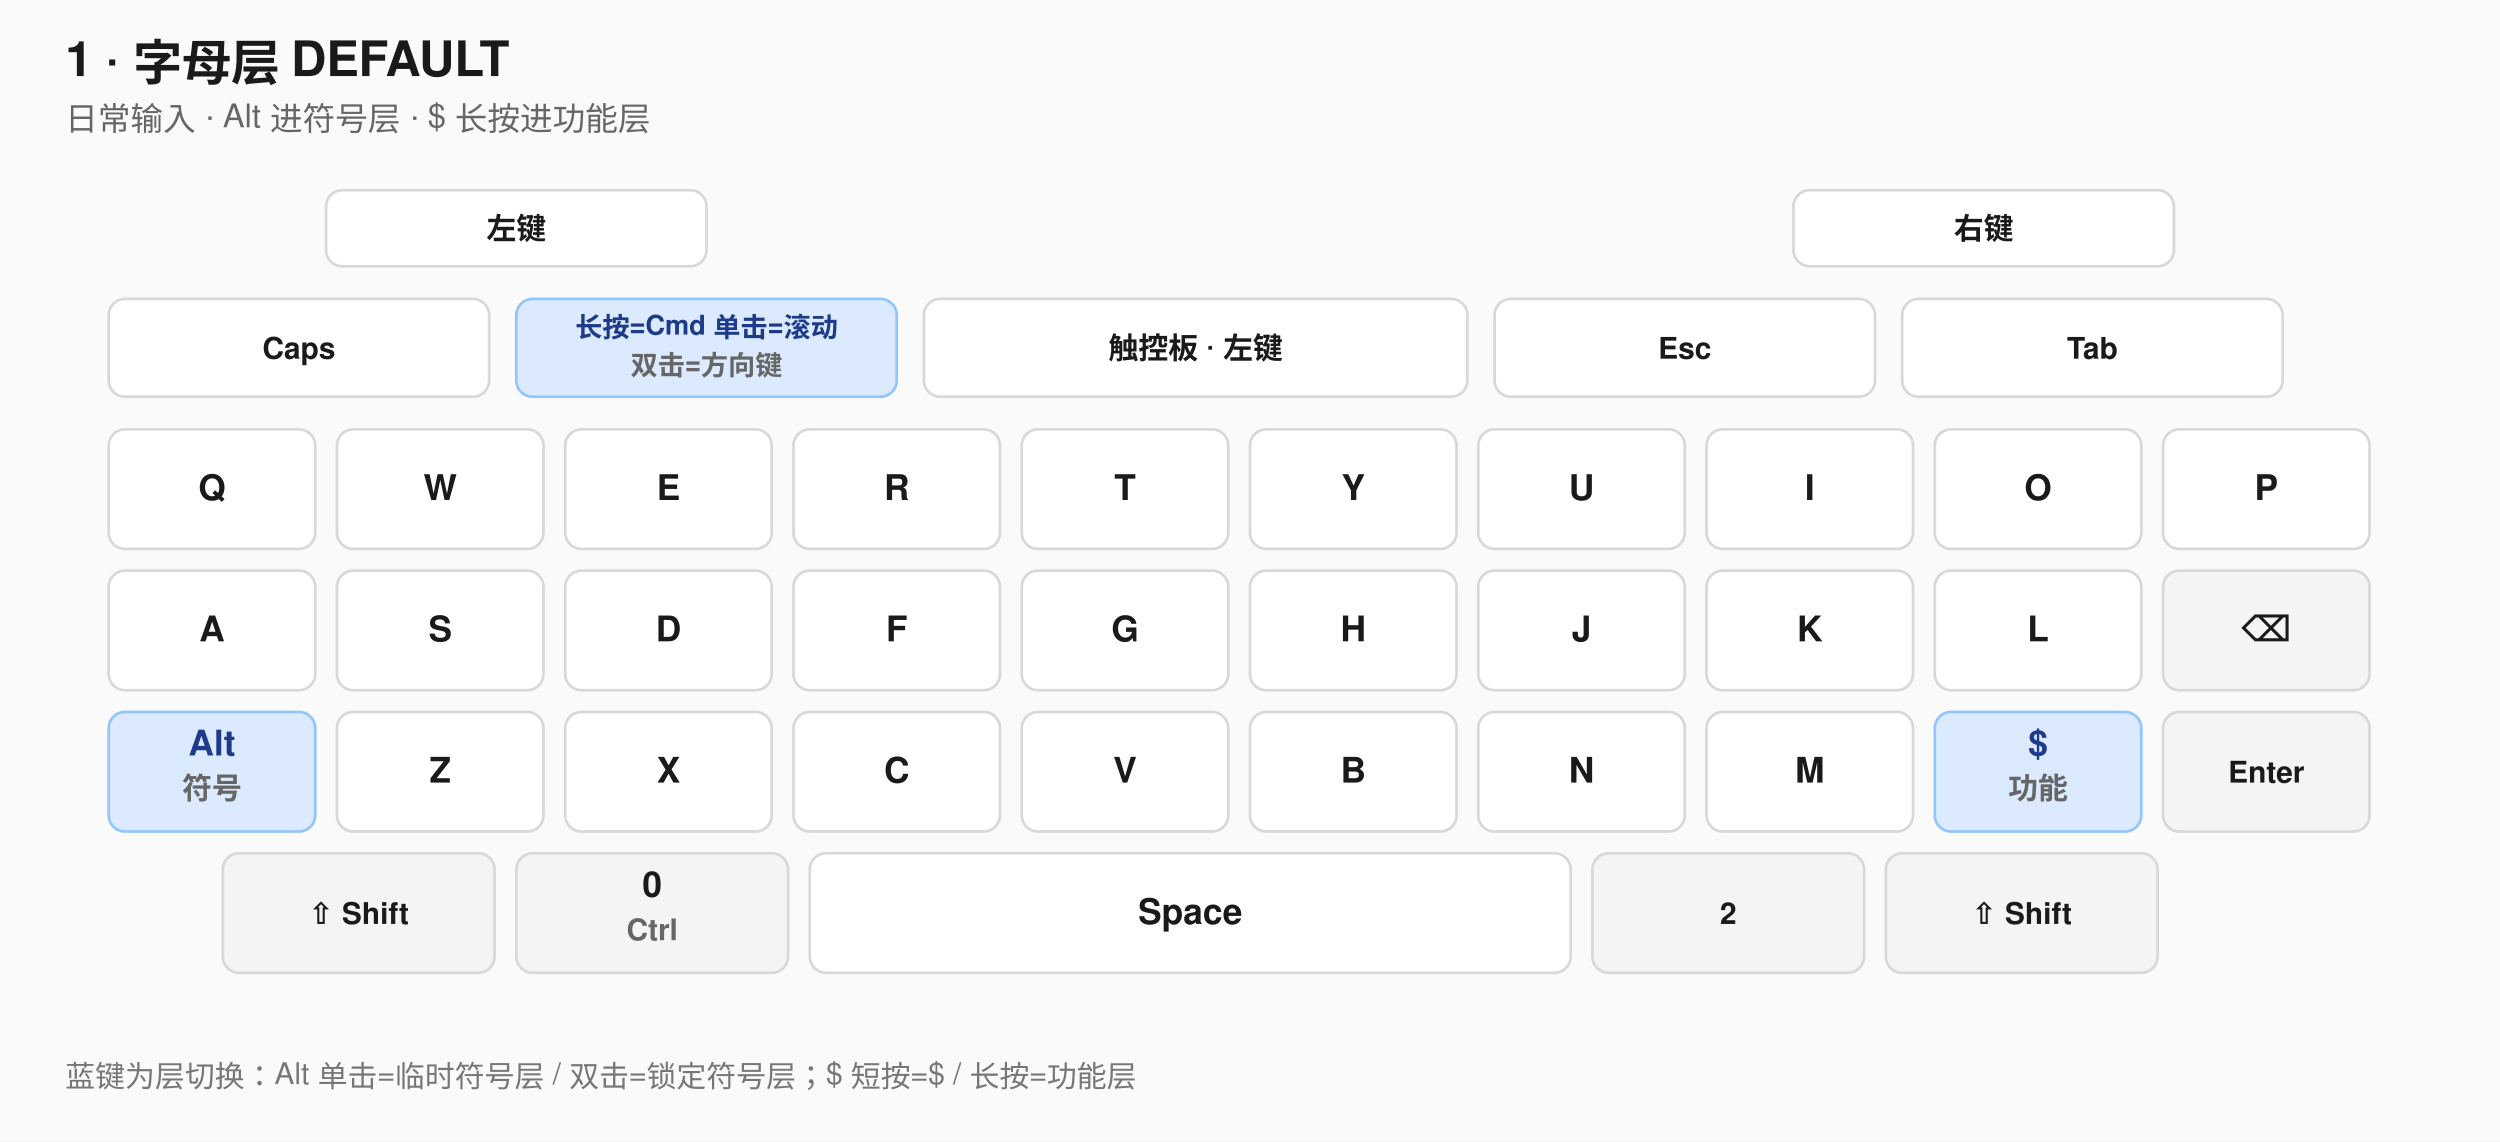
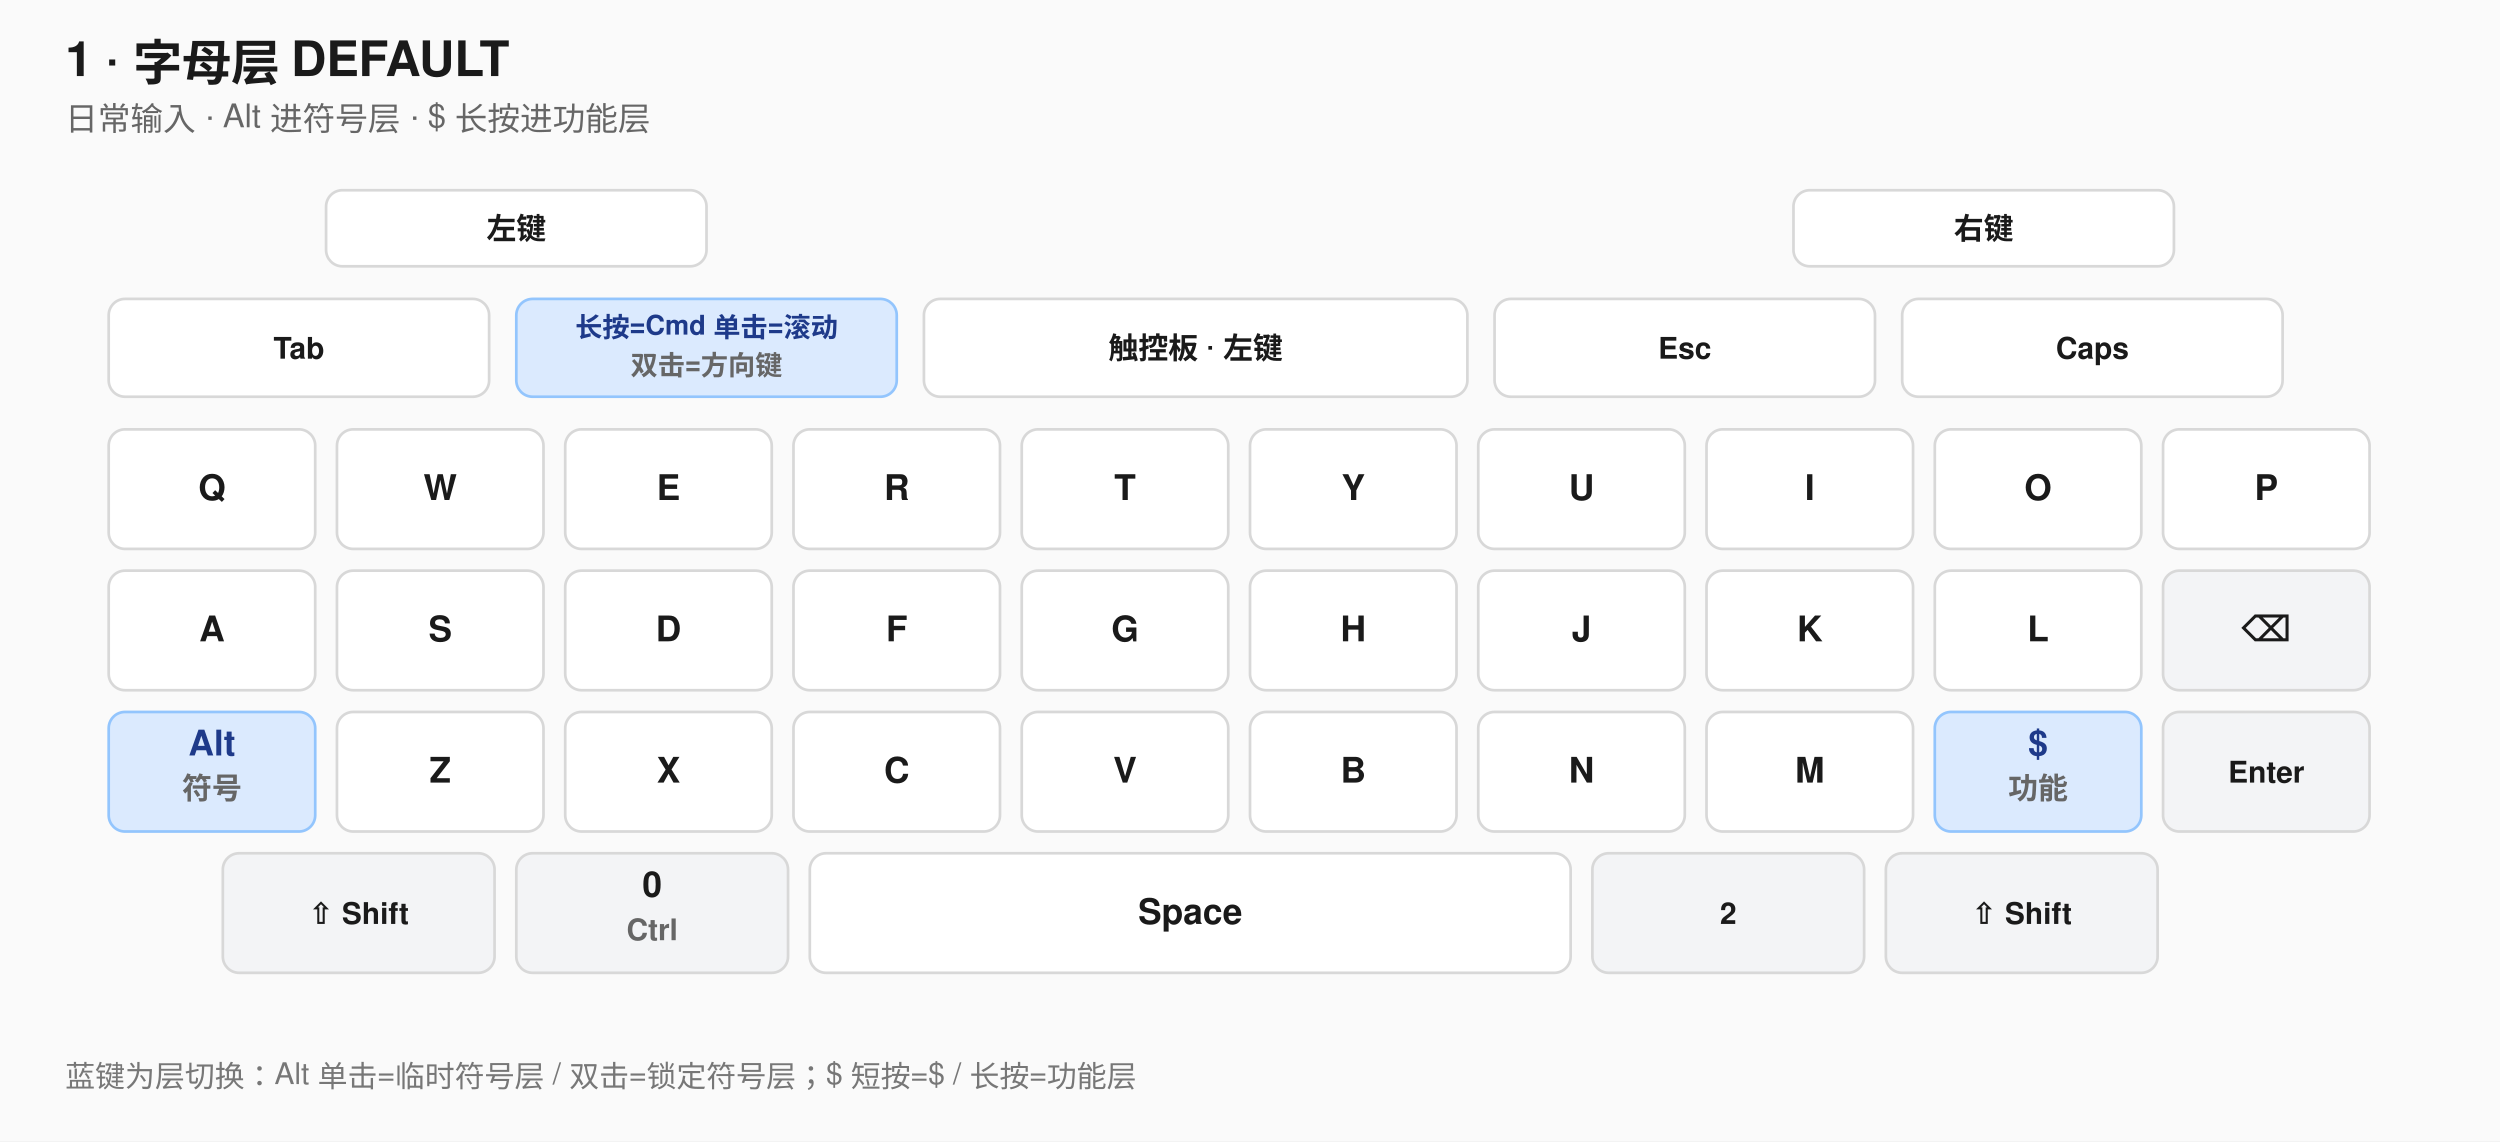
<svg xmlns="http://www.w3.org/2000/svg" width="920" height="420" viewBox="0 0 920 420" role="img">
  <rect width="920" height="420" fill="#fafafa" />
  <text x="24" y="28" fill="#1a1a1a" font-family="Helvetica, Arial, sans-serif" font-size="18" font-weight="700">1 · 字母层 DEFAULT</text>
  <text x="24" y="48" fill="#666666" font-family="Helvetica, Arial, sans-serif" font-size="12">日常输入 · Alt 进符号层 · $ 长按进功能层</text>
  <rect x="120" y="70" width="140" height="28" rx="6" fill="#ffffff" stroke="#d8d8d8" />
  <text x="190.0" y="88.0" text-anchor="middle" fill="#1a1a1a" font-family="Helvetica, Arial, sans-serif" font-size="11" font-weight="700">左键</text>
  <rect x="660" y="70" width="140" height="28" rx="6" fill="#ffffff" stroke="#d8d8d8" />
  <text x="730.0" y="88.0" text-anchor="middle" fill="#1a1a1a" font-family="Helvetica, Arial, sans-serif" font-size="11" font-weight="700">右键</text>
  <rect x="40" y="110" width="140" height="36" rx="6" fill="#ffffff" stroke="#d8d8d8" />
-   <text x="110.0" y="132.0" text-anchor="middle" fill="#1a1a1a" font-family="Helvetica, Arial, sans-serif" font-size="11" font-weight="700">Caps</text>
+   <text x="110.0" y="132.0" text-anchor="middle" fill="#1a1a1a" font-family="Helvetica, Arial, sans-serif" font-size="11" font-weight="700">Tab</text>
  <rect x="190" y="110" width="140" height="36" rx="6" fill="#dbeafe" stroke="#93c5fd" />
  <text x="260.0" y="124.0" text-anchor="middle" fill="#1e3a8a" font-family="Helvetica, Arial, sans-serif" font-size="10" font-weight="700">长按=Cmd 单击=滚动</text>
  <text x="260.0" y="138.0" text-anchor="middle" fill="#666666" font-family="Helvetica, Arial, sans-serif" font-size="10" font-weight="600">双击=方向键</text>
  <rect x="340" y="110" width="200" height="36" rx="6" fill="#ffffff" stroke="#d8d8d8" />
  <text x="440.0" y="132.0" text-anchor="middle" fill="#1a1a1a" font-family="Helvetica, Arial, sans-serif" font-size="11" font-weight="700">触控板 · 左键</text>
  <rect x="550" y="110" width="140" height="36" rx="6" fill="#ffffff" stroke="#d8d8d8" />
  <text x="620.0" y="132.0" text-anchor="middle" fill="#1a1a1a" font-family="Helvetica, Arial, sans-serif" font-size="11" font-weight="700">Esc</text>
  <rect x="700" y="110" width="140" height="36" rx="6" fill="#ffffff" stroke="#d8d8d8" />
-   <text x="770.0" y="132.0" text-anchor="middle" fill="#1a1a1a" font-family="Helvetica, Arial, sans-serif" font-size="11" font-weight="700">Tab</text>
+   <text x="770.0" y="132.0" text-anchor="middle" fill="#1a1a1a" font-family="Helvetica, Arial, sans-serif" font-size="11" font-weight="700">Caps</text>
  <rect x="40" y="158" width="76" height="44" rx="6" fill="#ffffff" stroke="#d8d8d8" />
  <text x="78.0" y="184.0" text-anchor="middle" fill="#1a1a1a" font-family="Helvetica, Arial, sans-serif" font-size="13" font-weight="700">Q</text>
  <rect x="124" y="158" width="76" height="44" rx="6" fill="#ffffff" stroke="#d8d8d8" />
  <text x="162.0" y="184.0" text-anchor="middle" fill="#1a1a1a" font-family="Helvetica, Arial, sans-serif" font-size="13" font-weight="700">W</text>
  <rect x="208" y="158" width="76" height="44" rx="6" fill="#ffffff" stroke="#d8d8d8" />
  <text x="246.0" y="184.0" text-anchor="middle" fill="#1a1a1a" font-family="Helvetica, Arial, sans-serif" font-size="13" font-weight="700">E</text>
  <rect x="292" y="158" width="76" height="44" rx="6" fill="#ffffff" stroke="#d8d8d8" />
  <text x="330.0" y="184.0" text-anchor="middle" fill="#1a1a1a" font-family="Helvetica, Arial, sans-serif" font-size="13" font-weight="700">R</text>
  <rect x="376" y="158" width="76" height="44" rx="6" fill="#ffffff" stroke="#d8d8d8" />
  <text x="414.0" y="184.0" text-anchor="middle" fill="#1a1a1a" font-family="Helvetica, Arial, sans-serif" font-size="13" font-weight="700">T</text>
  <rect x="460" y="158" width="76" height="44" rx="6" fill="#ffffff" stroke="#d8d8d8" />
  <text x="498.0" y="184.0" text-anchor="middle" fill="#1a1a1a" font-family="Helvetica, Arial, sans-serif" font-size="13" font-weight="700">Y</text>
  <rect x="544" y="158" width="76" height="44" rx="6" fill="#ffffff" stroke="#d8d8d8" />
  <text x="582.0" y="184.0" text-anchor="middle" fill="#1a1a1a" font-family="Helvetica, Arial, sans-serif" font-size="13" font-weight="700">U</text>
  <rect x="628" y="158" width="76" height="44" rx="6" fill="#ffffff" stroke="#d8d8d8" />
  <text x="666.0" y="184.0" text-anchor="middle" fill="#1a1a1a" font-family="Helvetica, Arial, sans-serif" font-size="13" font-weight="700">I</text>
  <rect x="712" y="158" width="76" height="44" rx="6" fill="#ffffff" stroke="#d8d8d8" />
  <text x="750.0" y="184.0" text-anchor="middle" fill="#1a1a1a" font-family="Helvetica, Arial, sans-serif" font-size="13" font-weight="700">O</text>
  <rect x="796" y="158" width="76" height="44" rx="6" fill="#ffffff" stroke="#d8d8d8" />
  <text x="834.0" y="184.0" text-anchor="middle" fill="#1a1a1a" font-family="Helvetica, Arial, sans-serif" font-size="13" font-weight="700">P</text>
  <rect x="40" y="210" width="76" height="44" rx="6" fill="#ffffff" stroke="#d8d8d8" />
  <text x="78.0" y="236.0" text-anchor="middle" fill="#1a1a1a" font-family="Helvetica, Arial, sans-serif" font-size="13" font-weight="700">A</text>
  <rect x="124" y="210" width="76" height="44" rx="6" fill="#ffffff" stroke="#d8d8d8" />
  <text x="162.0" y="236.0" text-anchor="middle" fill="#1a1a1a" font-family="Helvetica, Arial, sans-serif" font-size="13" font-weight="700">S</text>
  <rect x="208" y="210" width="76" height="44" rx="6" fill="#ffffff" stroke="#d8d8d8" />
  <text x="246.0" y="236.0" text-anchor="middle" fill="#1a1a1a" font-family="Helvetica, Arial, sans-serif" font-size="13" font-weight="700">D</text>
  <rect x="292" y="210" width="76" height="44" rx="6" fill="#ffffff" stroke="#d8d8d8" />
  <text x="330.0" y="236.0" text-anchor="middle" fill="#1a1a1a" font-family="Helvetica, Arial, sans-serif" font-size="13" font-weight="700">F</text>
  <rect x="376" y="210" width="76" height="44" rx="6" fill="#ffffff" stroke="#d8d8d8" />
  <text x="414.0" y="236.0" text-anchor="middle" fill="#1a1a1a" font-family="Helvetica, Arial, sans-serif" font-size="13" font-weight="700">G</text>
  <rect x="460" y="210" width="76" height="44" rx="6" fill="#ffffff" stroke="#d8d8d8" />
  <text x="498.0" y="236.0" text-anchor="middle" fill="#1a1a1a" font-family="Helvetica, Arial, sans-serif" font-size="13" font-weight="700">H</text>
  <rect x="544" y="210" width="76" height="44" rx="6" fill="#ffffff" stroke="#d8d8d8" />
  <text x="582.0" y="236.0" text-anchor="middle" fill="#1a1a1a" font-family="Helvetica, Arial, sans-serif" font-size="13" font-weight="700">J</text>
  <rect x="628" y="210" width="76" height="44" rx="6" fill="#ffffff" stroke="#d8d8d8" />
  <text x="666.0" y="236.0" text-anchor="middle" fill="#1a1a1a" font-family="Helvetica, Arial, sans-serif" font-size="13" font-weight="700">K</text>
  <rect x="712" y="210" width="76" height="44" rx="6" fill="#ffffff" stroke="#d8d8d8" />
  <text x="750.0" y="236.0" text-anchor="middle" fill="#1a1a1a" font-family="Helvetica, Arial, sans-serif" font-size="13" font-weight="700">L</text>
  <rect x="796" y="210" width="76" height="44" rx="6" fill="#f3f4f6" stroke="#d8d8d8" />
  <text x="834.0" y="236.0" text-anchor="middle" fill="#1a1a1a" font-family="Helvetica, Arial, sans-serif" font-size="13" font-weight="700">⌫</text>
  <rect x="40" y="262" width="76" height="44" rx="6" fill="#dbeafe" stroke="#93c5fd" />
  <text x="78.0" y="278.0" text-anchor="middle" fill="#1e3a8a" font-family="Helvetica, Arial, sans-serif" font-size="13" font-weight="700">Alt</text>
  <text x="78.0" y="294.0" text-anchor="middle" fill="#666666" font-family="Helvetica, Arial, sans-serif" font-size="11" font-weight="600">符号</text>
  <rect x="124" y="262" width="76" height="44" rx="6" fill="#ffffff" stroke="#d8d8d8" />
  <text x="162.0" y="288.0" text-anchor="middle" fill="#1a1a1a" font-family="Helvetica, Arial, sans-serif" font-size="13" font-weight="700">Z</text>
  <rect x="208" y="262" width="76" height="44" rx="6" fill="#ffffff" stroke="#d8d8d8" />
  <text x="246.0" y="288.0" text-anchor="middle" fill="#1a1a1a" font-family="Helvetica, Arial, sans-serif" font-size="13" font-weight="700">X</text>
  <rect x="292" y="262" width="76" height="44" rx="6" fill="#ffffff" stroke="#d8d8d8" />
  <text x="330.0" y="288.0" text-anchor="middle" fill="#1a1a1a" font-family="Helvetica, Arial, sans-serif" font-size="13" font-weight="700">C</text>
  <rect x="376" y="262" width="76" height="44" rx="6" fill="#ffffff" stroke="#d8d8d8" />
  <text x="414.0" y="288.0" text-anchor="middle" fill="#1a1a1a" font-family="Helvetica, Arial, sans-serif" font-size="13" font-weight="700">V</text>
  <rect x="460" y="262" width="76" height="44" rx="6" fill="#ffffff" stroke="#d8d8d8" />
  <text x="498.0" y="288.0" text-anchor="middle" fill="#1a1a1a" font-family="Helvetica, Arial, sans-serif" font-size="13" font-weight="700">B</text>
  <rect x="544" y="262" width="76" height="44" rx="6" fill="#ffffff" stroke="#d8d8d8" />
  <text x="582.0" y="288.0" text-anchor="middle" fill="#1a1a1a" font-family="Helvetica, Arial, sans-serif" font-size="13" font-weight="700">N</text>
  <rect x="628" y="262" width="76" height="44" rx="6" fill="#ffffff" stroke="#d8d8d8" />
  <text x="666.0" y="288.0" text-anchor="middle" fill="#1a1a1a" font-family="Helvetica, Arial, sans-serif" font-size="13" font-weight="700">M</text>
  <rect x="712" y="262" width="76" height="44" rx="6" fill="#dbeafe" stroke="#93c5fd" />
  <text x="750.0" y="278.0" text-anchor="middle" fill="#1e3a8a" font-family="Helvetica, Arial, sans-serif" font-size="13" font-weight="700">$</text>
  <text x="750.0" y="294.0" text-anchor="middle" fill="#666666" font-family="Helvetica, Arial, sans-serif" font-size="11" font-weight="600">功能</text>
  <rect x="796" y="262" width="76" height="44" rx="6" fill="#f3f4f6" stroke="#d8d8d8" />
  <text x="834.0" y="288.0" text-anchor="middle" fill="#1a1a1a" font-family="Helvetica, Arial, sans-serif" font-size="11" font-weight="700">Enter</text>
  <rect x="82" y="314" width="100" height="44" rx="6" fill="#f3f4f6" stroke="#d8d8d8" />
  <text x="132.0" y="340.0" text-anchor="middle" fill="#1a1a1a" font-family="Helvetica, Arial, sans-serif" font-size="11" font-weight="700">⇧ Shift</text>
  <rect x="190" y="314" width="100" height="44" rx="6" fill="#f3f4f6" stroke="#d8d8d8" />
  <text x="240.0" y="330.0" text-anchor="middle" fill="#1a1a1a" font-family="Helvetica, Arial, sans-serif" font-size="13" font-weight="700">0</text>
  <text x="240.0" y="346.0" text-anchor="middle" fill="#666666" font-family="Helvetica, Arial, sans-serif" font-size="11" font-weight="600">Ctrl</text>
  <rect x="298" y="314" width="280" height="44" rx="6" fill="#ffffff" stroke="#d8d8d8" />
  <text x="438.0" y="340.0" text-anchor="middle" fill="#1a1a1a" font-family="Helvetica, Arial, sans-serif" font-size="13" font-weight="700">Space</text>
  <rect x="586" y="314" width="100" height="44" rx="6" fill="#f3f4f6" stroke="#d8d8d8" />
  <text x="636.0" y="340.0" text-anchor="middle" fill="#1a1a1a" font-family="Helvetica, Arial, sans-serif" font-size="11" font-weight="700">2</text>
  <rect x="694" y="314" width="100" height="44" rx="6" fill="#f3f4f6" stroke="#d8d8d8" />
  <text x="744.0" y="340.0" text-anchor="middle" fill="#1a1a1a" font-family="Helvetica, Arial, sans-serif" font-size="11" font-weight="700">⇧ Shift</text>
  <text x="24" y="400" fill="#777777" font-family="Helvetica, Arial, sans-serif" font-size="11">蓝键为层切换：Alt 单击=临时符号层 / 双击=锁定符号层；$ 短按=$ / 长按=功能层</text>
</svg>
